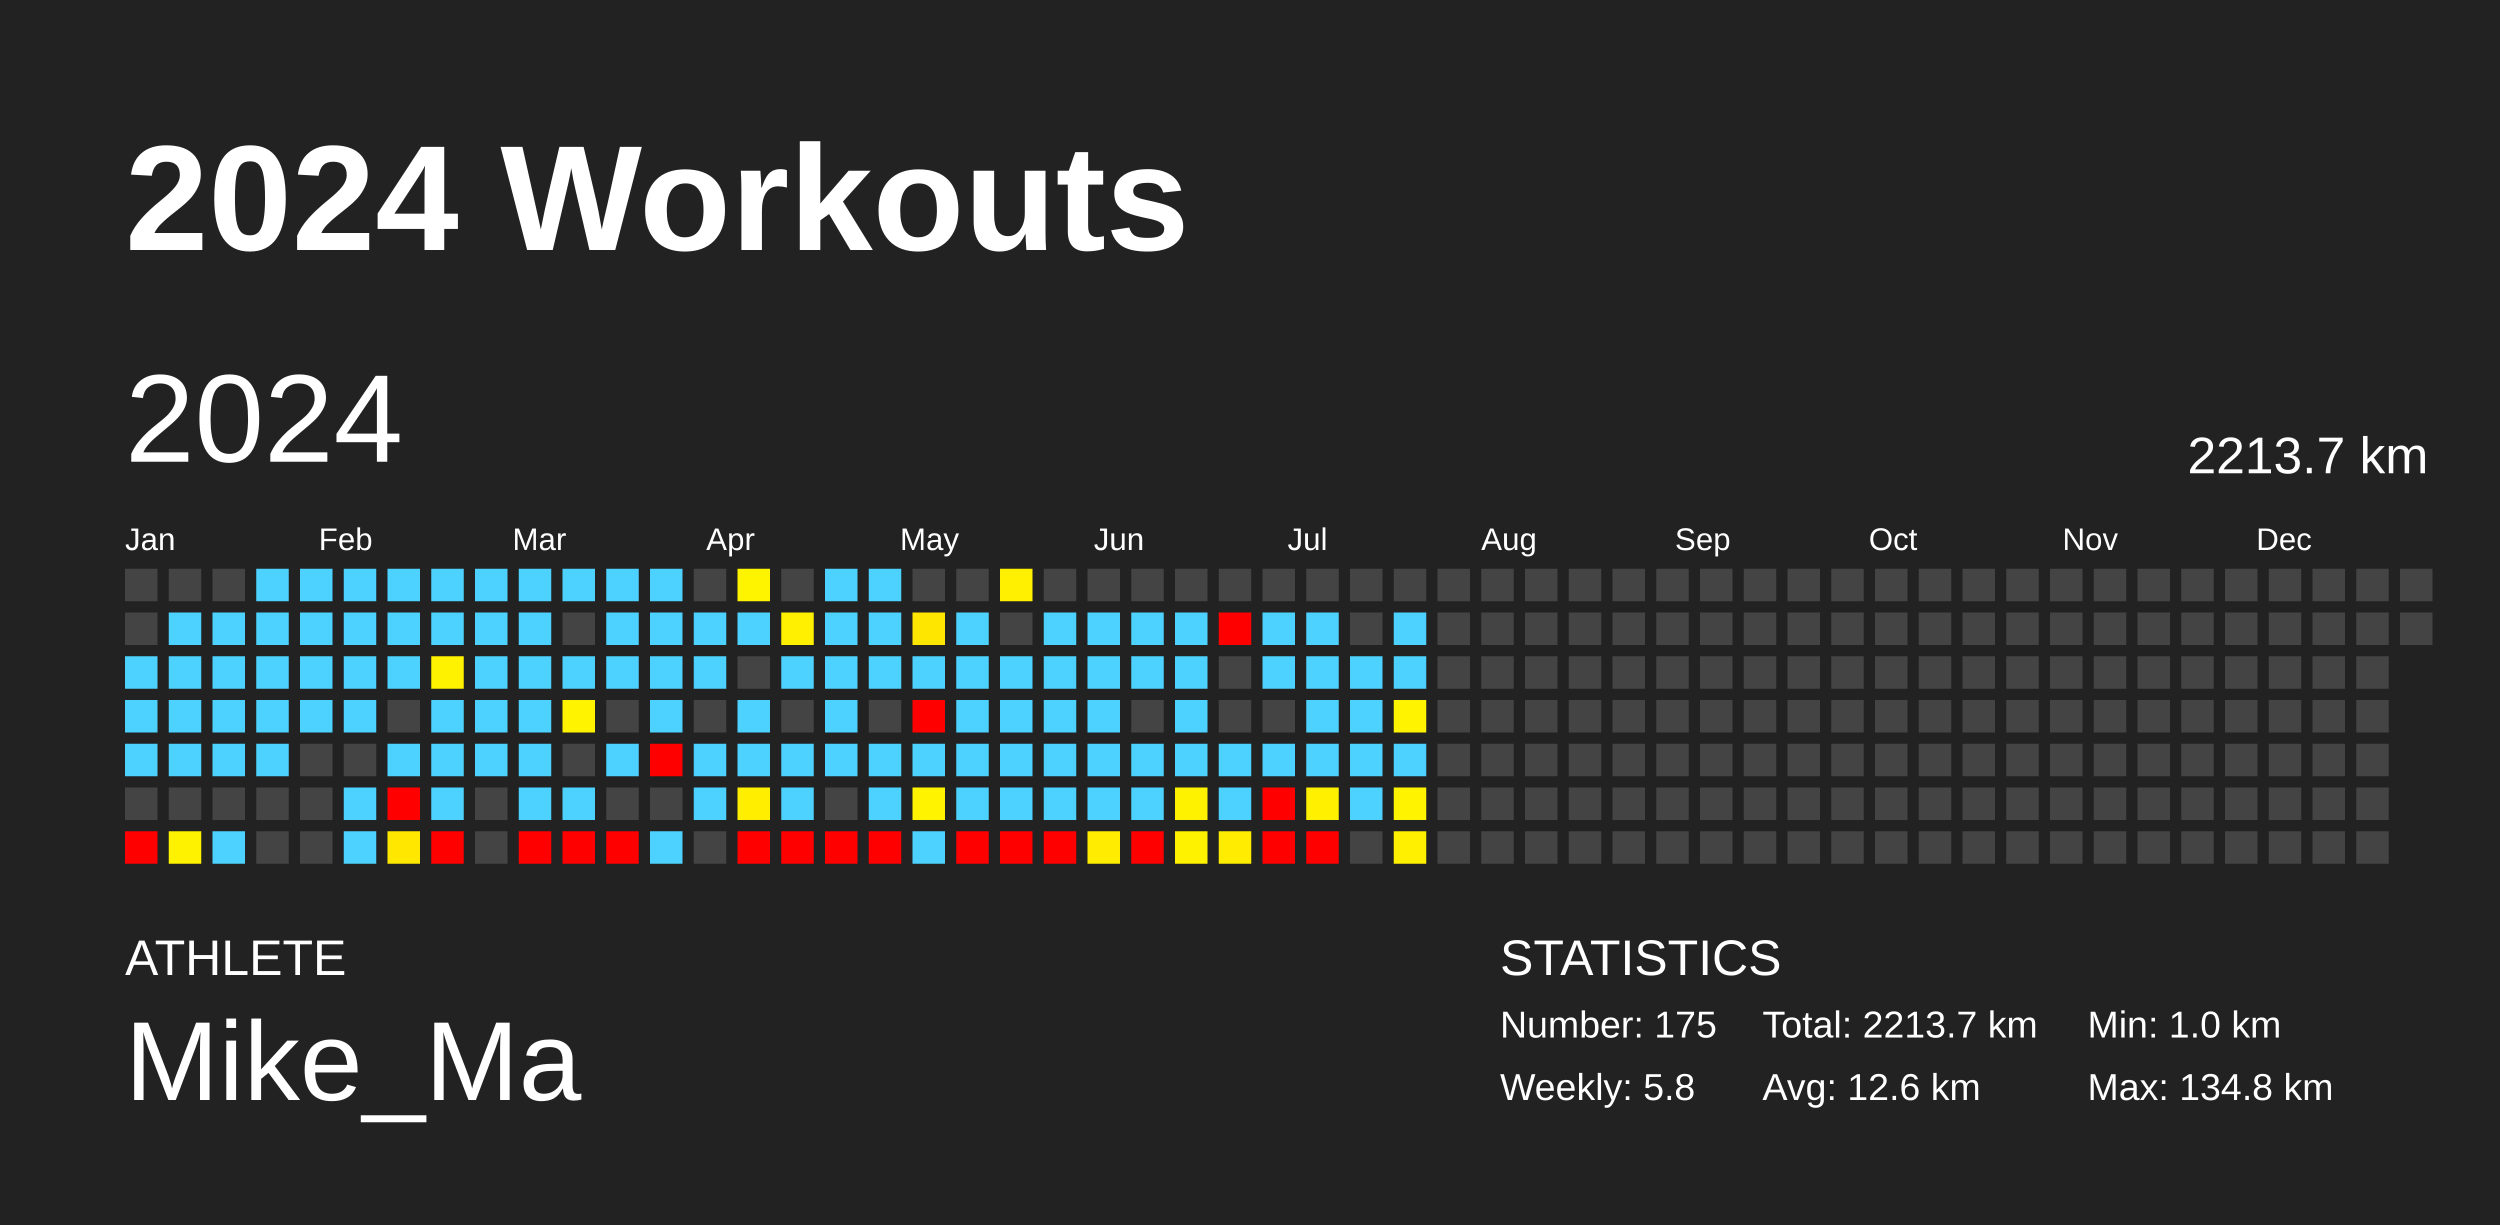
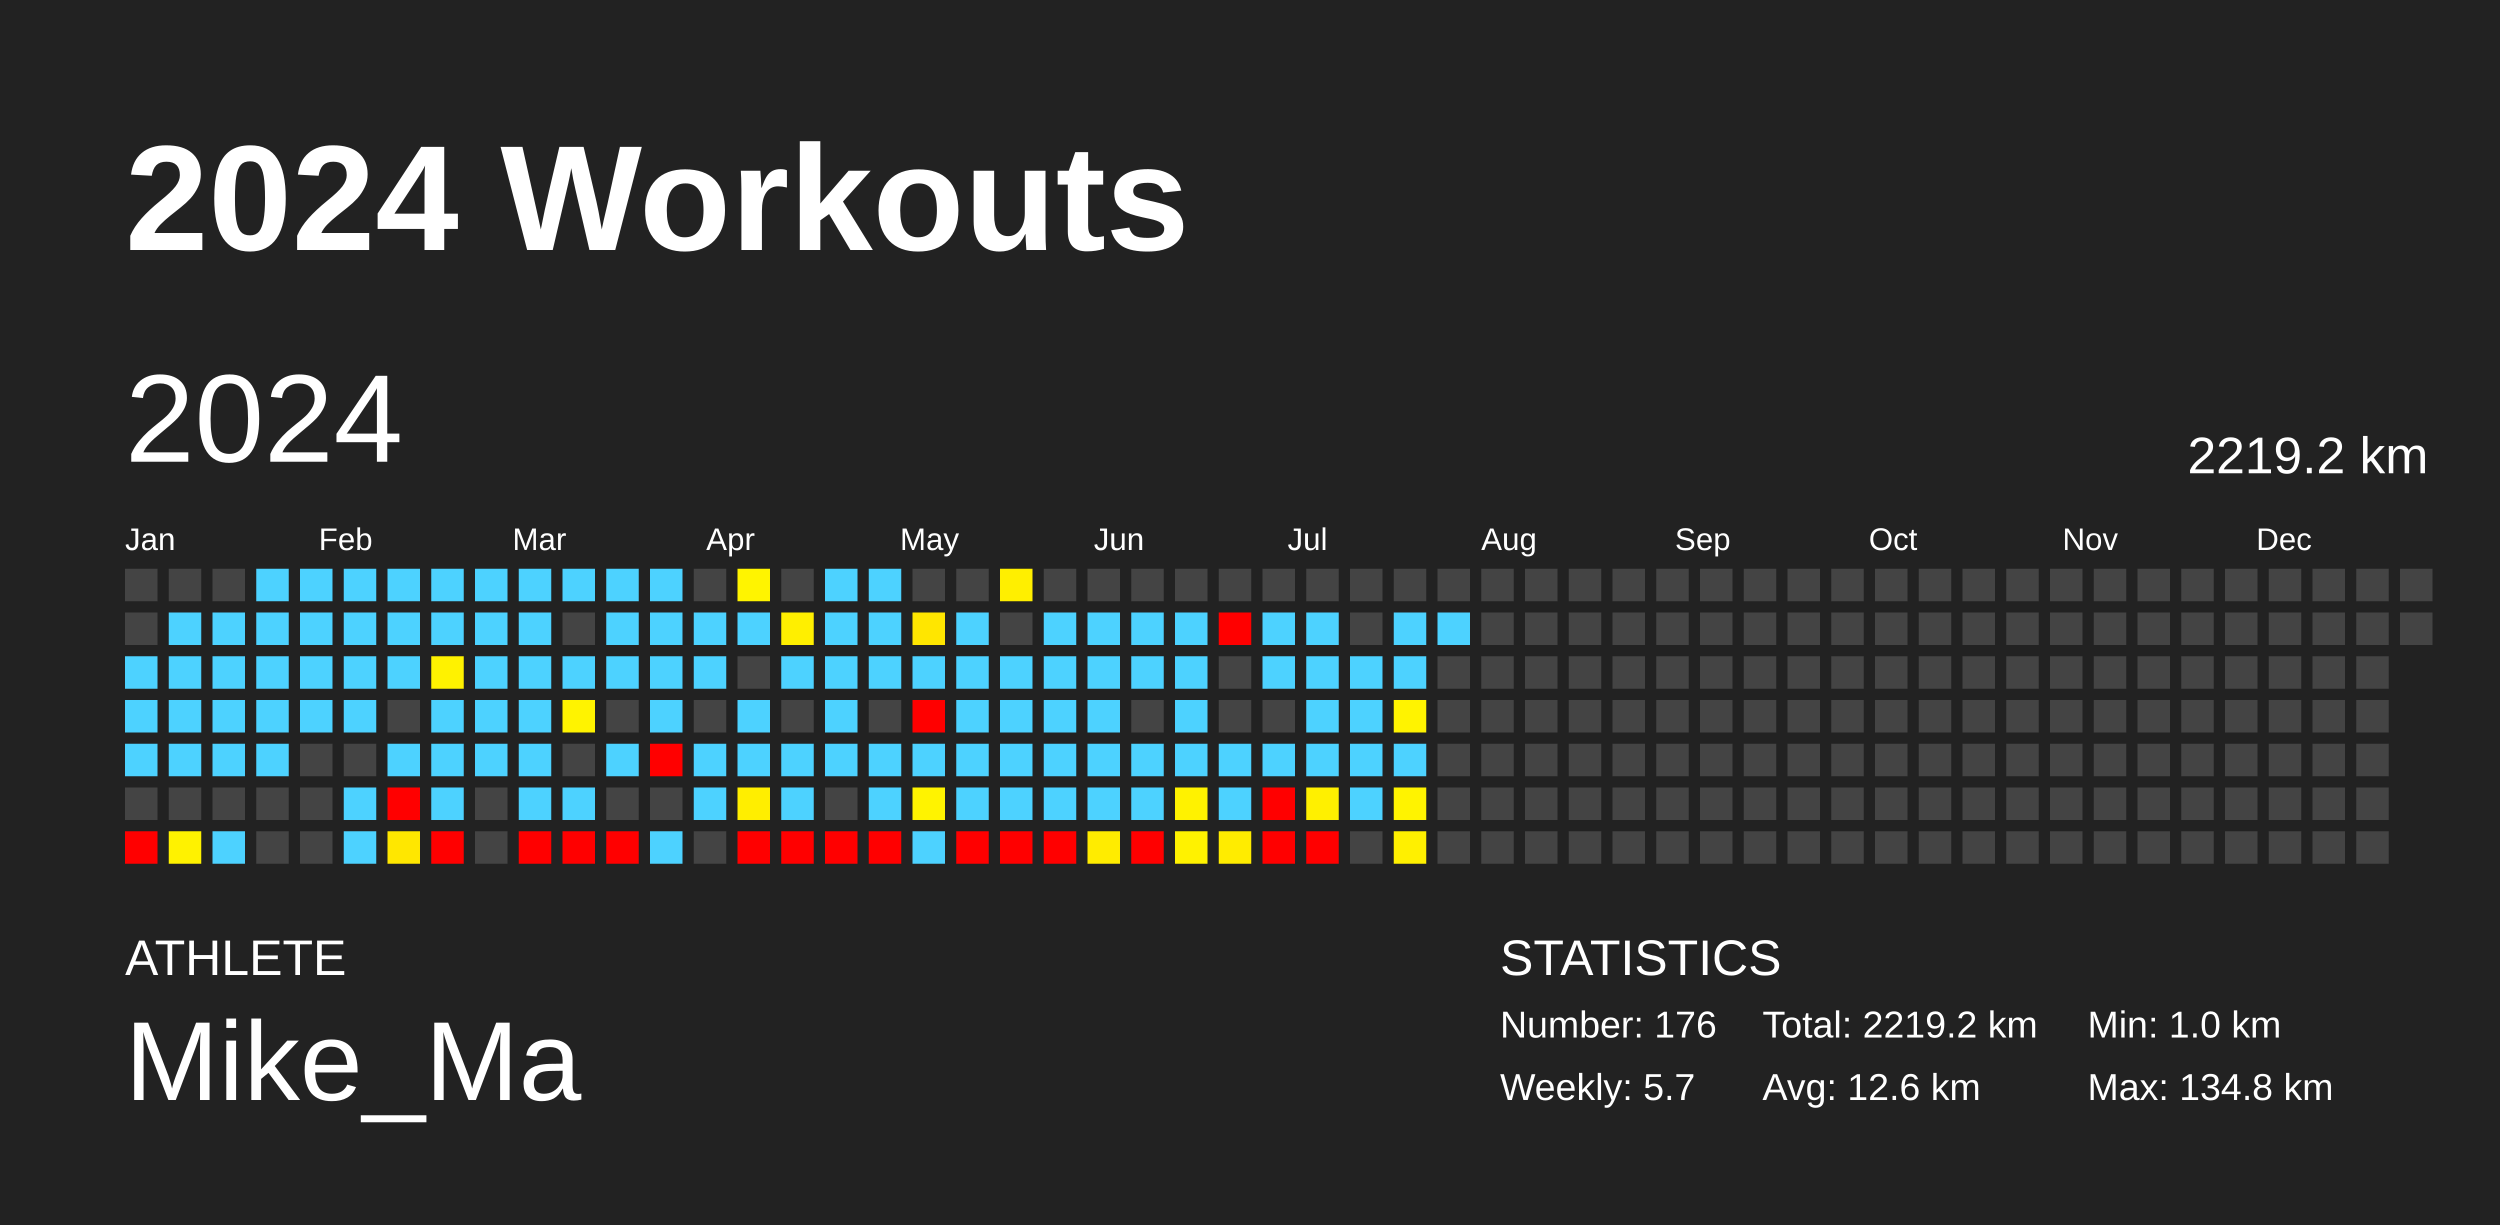
<svg xmlns="http://www.w3.org/2000/svg" baseProfile="full" height="98mm" version="1.1" viewBox="0,0,200,98" width="200mm">
  <defs />
  <rect fill="#222222" height="98" width="200" x="0" y="0" />
  <text fill="#FFFFFF" style="font-size:12px; font-family:Arial; font-weight:bold;" x="10" y="20">2024 Workouts</text>
  <text fill="#FFFFFF" style="font-size:4px; font-family:Arial" x="10" y="78">ATHLETE</text>
  <text fill="#FFFFFF" style="font-size:9px; font-family:Arial" x="10" y="88">Mike_Ma</text>
  <text fill="#FFFFFF" style="font-size:4px; font-family:Arial" x="120" y="78">STATISTICS</text>
-   <text fill="#FFFFFF" style="font-size:3px; font-family:Arial" x="120" y="83">Number: 175</text>
-   <text fill="#FFFFFF" style="font-size:3px; font-family:Arial" x="120" y="88">Weekly: 5.8</text>
-   <text fill="#FFFFFF" style="font-size:3px; font-family:Arial" x="141" y="83">Total: 2213.7 km</text>
+   <text fill="#FFFFFF" style="font-size:3px; font-family:Arial" x="120" y="83">Number: 176</text>
+   <text fill="#FFFFFF" style="font-size:3px; font-family:Arial" x="120" y="88">Weekly: 5.7</text>
+   <text fill="#FFFFFF" style="font-size:3px; font-family:Arial" x="141" y="83">Total: 2219.2 km</text>
  <text fill="#FFFFFF" style="font-size:3px; font-family:Arial" x="141" y="88">Avg: 12.6 km</text>
  <text fill="#FFFFFF" style="font-size:3px; font-family:Arial" x="167" y="83">Min: 1.0 km</text>
  <text fill="#FFFFFF" style="font-size:3px; font-family:Arial" x="167" y="88">Max: 134.8 km</text>
  <text dominant-baseline="hanging" fill="#FFFFFF" style="font-size:10.0px; font-family:Arial;" x="10" y="30">2024</text>
-   <text dominant-baseline="hanging" fill="#FFFFFF" style="font-size:4.125px; font-family:Arial;" x="175" y="35">2213.7 km</text>
+   <text dominant-baseline="hanging" fill="#FFFFFF" style="font-size:4.125px; font-family:Arial;" x="175" y="35">2219.2 km</text>
  <text fill="#FFFFFF" style="font-size:2.5px; font-family:Arial" x="10.0" y="44">Jan</text>
  <text fill="#FFFFFF" style="font-size:2.5px; font-family:Arial" x="25.5" y="44">Feb</text>
  <text fill="#FFFFFF" style="font-size:2.5px; font-family:Arial" x="41.0" y="44">Mar</text>
  <text fill="#FFFFFF" style="font-size:2.5px; font-family:Arial" x="56.5" y="44">Apr</text>
  <text fill="#FFFFFF" style="font-size:2.5px; font-family:Arial" x="72.0" y="44">May</text>
  <text fill="#FFFFFF" style="font-size:2.5px; font-family:Arial" x="87.5" y="44">Jun</text>
  <text fill="#FFFFFF" style="font-size:2.5px; font-family:Arial" x="103.0" y="44">Jul</text>
  <text fill="#FFFFFF" style="font-size:2.5px; font-family:Arial" x="118.5" y="44">Aug</text>
  <text fill="#FFFFFF" style="font-size:2.5px; font-family:Arial" x="134.0" y="44">Sep</text>
  <text fill="#FFFFFF" style="font-size:2.5px; font-family:Arial" x="149.5" y="44">Oct</text>
  <text fill="#FFFFFF" style="font-size:2.5px; font-family:Arial" x="165.0" y="44">Nov</text>
  <text fill="#FFFFFF" style="font-size:2.5px; font-family:Arial" x="180.5" y="44">Dec</text>
  <rect fill="#444444" height="2.6" width="2.6" x="10.0" y="45.5" />
  <rect fill="#444444" height="2.6" width="2.6" x="10.0" y="49.0" />
  <rect fill="#4dd2ff" height="2.6" width="2.6" x="10.0" y="52.5" />
  <rect fill="#4dd2ff" height="2.6" width="2.6" x="10.0" y="56.0" />
  <rect fill="#4dd2ff" height="2.6" width="2.6" x="10.0" y="59.5" />
  <rect fill="#444444" height="2.6" width="2.6" x="10.0" y="63.0" />
  <rect fill="red" height="2.6" width="2.6" x="10.0" y="66.5" />
  <rect fill="#444444" height="2.6" width="2.6" x="13.5" y="45.5" />
  <rect fill="#4dd2ff" height="2.6" width="2.6" x="13.5" y="49.0" />
  <rect fill="#4dd2ff" height="2.6" width="2.6" x="13.5" y="52.5" />
  <rect fill="#4dd2ff" height="2.6" width="2.6" x="13.5" y="56.0" />
  <rect fill="#4dd2ff" height="2.6" width="2.6" x="13.5" y="59.5" />
  <rect fill="#444444" height="2.6" width="2.6" x="13.5" y="63.0" />
  <rect fill="#fff200" height="2.6" width="2.6" x="13.5" y="66.5" />
  <rect fill="#444444" height="2.6" width="2.6" x="17.0" y="45.5" />
  <rect fill="#4dd2ff" height="2.6" width="2.6" x="17.0" y="49.0" />
  <rect fill="#4dd2ff" height="2.6" width="2.6" x="17.0" y="52.5" />
  <rect fill="#4dd2ff" height="2.6" width="2.6" x="17.0" y="56.0" />
  <rect fill="#4dd2ff" height="2.6" width="2.6" x="17.0" y="59.5" />
  <rect fill="#444444" height="2.6" width="2.6" x="17.0" y="63.0" />
  <rect fill="#4dd2ff" height="2.6" width="2.6" x="17.0" y="66.5" />
  <rect fill="#4dd2ff" height="2.6" width="2.6" x="20.5" y="45.5" />
  <rect fill="#4dd2ff" height="2.6" width="2.6" x="20.5" y="49.0" />
  <rect fill="#4dd2ff" height="2.6" width="2.6" x="20.5" y="52.5" />
  <rect fill="#4dd2ff" height="2.6" width="2.6" x="20.5" y="56.0" />
  <rect fill="#4dd2ff" height="2.6" width="2.6" x="20.5" y="59.5" />
  <rect fill="#444444" height="2.6" width="2.6" x="20.5" y="63.0" />
  <rect fill="#444444" height="2.6" width="2.6" x="20.5" y="66.5" />
  <rect fill="#4dd2ff" height="2.6" width="2.6" x="24.0" y="45.5" />
  <rect fill="#4dd2ff" height="2.6" width="2.6" x="24.0" y="49.0" />
  <rect fill="#4dd2ff" height="2.6" width="2.6" x="24.0" y="52.5" />
  <rect fill="#4dd2ff" height="2.6" width="2.6" x="24.0" y="56.0" />
  <rect fill="#444444" height="2.6" width="2.6" x="24.0" y="59.5" />
  <rect fill="#444444" height="2.6" width="2.6" x="24.0" y="63.0" />
  <rect fill="#444444" height="2.6" width="2.6" x="24.0" y="66.5" />
  <rect fill="#4dd2ff" height="2.6" width="2.6" x="27.5" y="45.5" />
  <rect fill="#4dd2ff" height="2.6" width="2.6" x="27.5" y="49.0" />
  <rect fill="#4dd2ff" height="2.6" width="2.6" x="27.5" y="52.5" />
  <rect fill="#4dd2ff" height="2.6" width="2.6" x="27.5" y="56.0" />
  <rect fill="#444444" height="2.6" width="2.6" x="27.5" y="59.5" />
  <rect fill="#4dd2ff" height="2.6" width="2.6" x="27.5" y="63.0" />
  <rect fill="#4dd2ff" height="2.6" width="2.6" x="27.5" y="66.5" />
  <rect fill="#4dd2ff" height="2.6" width="2.6" x="31.0" y="45.5" />
  <rect fill="#4dd2ff" height="2.6" width="2.6" x="31.0" y="49.0" />
  <rect fill="#4dd2ff" height="2.6" width="2.6" x="31.0" y="52.5" />
  <rect fill="#444444" height="2.6" width="2.6" x="31.0" y="56.0" />
  <rect fill="#4dd2ff" height="2.6" width="2.6" x="31.0" y="59.5" />
  <rect fill="red" height="2.6" width="2.6" x="31.0" y="63.0" />
  <rect fill="#ffe700" height="2.6" width="2.6" x="31.0" y="66.5" />
  <rect fill="#4dd2ff" height="2.6" width="2.6" x="34.5" y="45.5" />
  <rect fill="#4dd2ff" height="2.6" width="2.6" x="34.5" y="49.0" />
  <rect fill="#fff200" height="2.6" width="2.6" x="34.5" y="52.5" />
  <rect fill="#4dd2ff" height="2.6" width="2.6" x="34.5" y="56.0" />
  <rect fill="#4dd2ff" height="2.6" width="2.6" x="34.5" y="59.5" />
  <rect fill="#4dd2ff" height="2.6" width="2.6" x="34.5" y="63.0" />
  <rect fill="red" height="2.6" width="2.6" x="34.5" y="66.5" />
  <rect fill="#4dd2ff" height="2.6" width="2.6" x="38.0" y="45.5" />
  <rect fill="#4dd2ff" height="2.6" width="2.6" x="38.0" y="49.0" />
  <rect fill="#4dd2ff" height="2.6" width="2.6" x="38.0" y="52.5" />
  <rect fill="#4dd2ff" height="2.6" width="2.6" x="38.0" y="56.0" />
  <rect fill="#4dd2ff" height="2.6" width="2.6" x="38.0" y="59.5" />
  <rect fill="#444444" height="2.6" width="2.6" x="38.0" y="63.0" />
  <rect fill="#444444" height="2.6" width="2.6" x="38.0" y="66.5" />
  <rect fill="#4dd2ff" height="2.6" width="2.6" x="41.5" y="45.5" />
  <rect fill="#4dd2ff" height="2.6" width="2.6" x="41.5" y="49.0" />
  <rect fill="#4dd2ff" height="2.6" width="2.6" x="41.5" y="52.5" />
  <rect fill="#4dd2ff" height="2.6" width="2.6" x="41.5" y="56.0" />
  <rect fill="#4dd2ff" height="2.6" width="2.6" x="41.5" y="59.5" />
  <rect fill="#4dd2ff" height="2.6" width="2.6" x="41.5" y="63.0" />
  <rect fill="red" height="2.6" width="2.6" x="41.5" y="66.5" />
  <rect fill="#4dd2ff" height="2.6" width="2.6" x="45.0" y="45.5" />
  <rect fill="#444444" height="2.6" width="2.6" x="45.0" y="49.0" />
  <rect fill="#4dd2ff" height="2.6" width="2.6" x="45.0" y="52.5" />
  <rect fill="#fff300" height="2.6" width="2.6" x="45.0" y="56.0" />
  <rect fill="#444444" height="2.6" width="2.6" x="45.0" y="59.5" />
  <rect fill="#4dd2ff" height="2.6" width="2.6" x="45.0" y="63.0" />
  <rect fill="red" height="2.6" width="2.6" x="45.0" y="66.5" />
  <rect fill="#4dd2ff" height="2.6" width="2.6" x="48.5" y="45.5" />
  <rect fill="#4dd2ff" height="2.6" width="2.6" x="48.5" y="49.0" />
  <rect fill="#4dd2ff" height="2.6" width="2.6" x="48.5" y="52.5" />
  <rect fill="#444444" height="2.6" width="2.6" x="48.5" y="56.0" />
  <rect fill="#4dd2ff" height="2.6" width="2.6" x="48.5" y="59.5" />
  <rect fill="#444444" height="2.6" width="2.6" x="48.5" y="63.0" />
  <rect fill="red" height="2.6" width="2.6" x="48.5" y="66.5" />
  <rect fill="#4dd2ff" height="2.6" width="2.6" x="52.0" y="45.5" />
  <rect fill="#4dd2ff" height="2.6" width="2.6" x="52.0" y="49.0" />
  <rect fill="#4dd2ff" height="2.6" width="2.6" x="52.0" y="52.5" />
  <rect fill="#4dd2ff" height="2.6" width="2.6" x="52.0" y="56.0" />
  <rect fill="red" height="2.6" width="2.6" x="52.0" y="59.5" />
  <rect fill="#444444" height="2.6" width="2.6" x="52.0" y="63.0" />
  <rect fill="#4dd2ff" height="2.6" width="2.6" x="52.0" y="66.5" />
  <rect fill="#444444" height="2.6" width="2.6" x="55.5" y="45.5" />
  <rect fill="#4dd2ff" height="2.6" width="2.6" x="55.5" y="49.0" />
  <rect fill="#4dd2ff" height="2.6" width="2.6" x="55.5" y="52.5" />
  <rect fill="#444444" height="2.6" width="2.6" x="55.5" y="56.0" />
  <rect fill="#4dd2ff" height="2.6" width="2.6" x="55.5" y="59.5" />
  <rect fill="#4dd2ff" height="2.6" width="2.6" x="55.5" y="63.0" />
  <rect fill="#444444" height="2.6" width="2.6" x="55.5" y="66.5" />
  <rect fill="#fff400" height="2.6" width="2.6" x="59.0" y="45.5" />
  <rect fill="#4dd2ff" height="2.6" width="2.6" x="59.0" y="49.0" />
  <rect fill="#444444" height="2.6" width="2.6" x="59.0" y="52.5" />
  <rect fill="#4dd2ff" height="2.6" width="2.6" x="59.0" y="56.0" />
  <rect fill="#4dd2ff" height="2.6" width="2.6" x="59.0" y="59.5" />
  <rect fill="#ffee00" height="2.6" width="2.6" x="59.0" y="63.0" />
  <rect fill="red" height="2.6" width="2.6" x="59.0" y="66.5" />
  <rect fill="#444444" height="2.6" width="2.6" x="62.5" y="45.5" />
  <rect fill="#ffef00" height="2.6" width="2.6" x="62.5" y="49.0" />
  <rect fill="#4dd2ff" height="2.6" width="2.6" x="62.5" y="52.5" />
  <rect fill="#444444" height="2.6" width="2.6" x="62.5" y="56.0" />
  <rect fill="#4dd2ff" height="2.6" width="2.6" x="62.5" y="59.5" />
  <rect fill="#4dd2ff" height="2.6" width="2.6" x="62.5" y="63.0" />
  <rect fill="red" height="2.6" width="2.6" x="62.5" y="66.5" />
  <rect fill="#4dd2ff" height="2.6" width="2.6" x="66.0" y="45.5" />
  <rect fill="#4dd2ff" height="2.6" width="2.6" x="66.0" y="49.0" />
  <rect fill="#4dd2ff" height="2.6" width="2.6" x="66.0" y="52.5" />
  <rect fill="#4dd2ff" height="2.6" width="2.6" x="66.0" y="56.0" />
  <rect fill="#4dd2ff" height="2.6" width="2.6" x="66.0" y="59.5" />
  <rect fill="#444444" height="2.6" width="2.6" x="66.0" y="63.0" />
  <rect fill="red" height="2.6" width="2.6" x="66.0" y="66.5" />
  <rect fill="#4dd2ff" height="2.6" width="2.6" x="69.5" y="45.5" />
  <rect fill="#4dd2ff" height="2.6" width="2.6" x="69.5" y="49.0" />
  <rect fill="#4dd2ff" height="2.6" width="2.6" x="69.5" y="52.5" />
  <rect fill="#444444" height="2.6" width="2.6" x="69.5" y="56.0" />
  <rect fill="#4dd2ff" height="2.6" width="2.6" x="69.5" y="59.5" />
  <rect fill="#4dd2ff" height="2.6" width="2.6" x="69.5" y="63.0" />
  <rect fill="red" height="2.6" width="2.6" x="69.5" y="66.5" />
  <rect fill="#444444" height="2.6" width="2.6" x="73.0" y="45.5" />
  <rect fill="#ffe600" height="2.6" width="2.6" x="73.0" y="49.0" />
  <rect fill="#4dd2ff" height="2.6" width="2.6" x="73.0" y="52.5" />
  <rect fill="red" height="2.6" width="2.6" x="73.0" y="56.0" />
  <rect fill="#4dd2ff" height="2.6" width="2.6" x="73.0" y="59.5" />
  <rect fill="#fff300" height="2.6" width="2.6" x="73.0" y="63.0" />
  <rect fill="#4dd2ff" height="2.6" width="2.6" x="73.0" y="66.5" />
  <rect fill="#444444" height="2.6" width="2.6" x="76.5" y="45.5" />
  <rect fill="#4dd2ff" height="2.6" width="2.6" x="76.5" y="49.0" />
  <rect fill="#4dd2ff" height="2.6" width="2.6" x="76.5" y="52.5" />
  <rect fill="#4dd2ff" height="2.6" width="2.6" x="76.5" y="56.0" />
  <rect fill="#4dd2ff" height="2.6" width="2.6" x="76.5" y="59.5" />
  <rect fill="#4dd2ff" height="2.6" width="2.6" x="76.5" y="63.0" />
  <rect fill="red" height="2.6" width="2.6" x="76.5" y="66.5" />
  <rect fill="#ffef00" height="2.6" width="2.6" x="80.0" y="45.5" />
  <rect fill="#444444" height="2.6" width="2.6" x="80.0" y="49.0" />
  <rect fill="#4dd2ff" height="2.6" width="2.6" x="80.0" y="52.5" />
  <rect fill="#4dd2ff" height="2.6" width="2.6" x="80.0" y="56.0" />
  <rect fill="#4dd2ff" height="2.6" width="2.6" x="80.0" y="59.5" />
  <rect fill="#4dd2ff" height="2.6" width="2.6" x="80.0" y="63.0" />
  <rect fill="red" height="2.6" width="2.6" x="80.0" y="66.5" />
  <rect fill="#444444" height="2.6" width="2.6" x="83.5" y="45.5" />
  <rect fill="#4dd2ff" height="2.6" width="2.6" x="83.5" y="49.0" />
  <rect fill="#4dd2ff" height="2.6" width="2.6" x="83.5" y="52.5" />
  <rect fill="#4dd2ff" height="2.6" width="2.6" x="83.5" y="56.0" />
  <rect fill="#4dd2ff" height="2.6" width="2.6" x="83.5" y="59.5" />
  <rect fill="#4dd2ff" height="2.6" width="2.6" x="83.5" y="63.0" />
  <rect fill="red" height="2.6" width="2.6" x="83.5" y="66.5" />
  <rect fill="#444444" height="2.6" width="2.6" x="87.0" y="45.5" />
  <rect fill="#4dd2ff" height="2.6" width="2.6" x="87.0" y="49.0" />
  <rect fill="#4dd2ff" height="2.6" width="2.6" x="87.0" y="52.5" />
  <rect fill="#4dd2ff" height="2.6" width="2.6" x="87.0" y="56.0" />
  <rect fill="#4dd2ff" height="2.6" width="2.6" x="87.0" y="59.5" />
  <rect fill="#4dd2ff" height="2.6" width="2.6" x="87.0" y="63.0" />
  <rect fill="#ffec00" height="2.6" width="2.6" x="87.0" y="66.5" />
  <rect fill="#444444" height="2.6" width="2.6" x="90.5" y="45.5" />
  <rect fill="#4dd2ff" height="2.6" width="2.6" x="90.5" y="49.0" />
  <rect fill="#4dd2ff" height="2.6" width="2.6" x="90.5" y="52.5" />
  <rect fill="#444444" height="2.6" width="2.6" x="90.5" y="56.0" />
  <rect fill="#4dd2ff" height="2.6" width="2.6" x="90.5" y="59.5" />
  <rect fill="#4dd2ff" height="2.6" width="2.6" x="90.5" y="63.0" />
  <rect fill="red" height="2.6" width="2.6" x="90.5" y="66.5" />
  <rect fill="#444444" height="2.6" width="2.6" x="94.0" y="45.5" />
  <rect fill="#4dd2ff" height="2.6" width="2.6" x="94.0" y="49.0" />
  <rect fill="#4dd2ff" height="2.6" width="2.6" x="94.0" y="52.5" />
  <rect fill="#4dd2ff" height="2.6" width="2.6" x="94.0" y="56.0" />
  <rect fill="#4dd2ff" height="2.6" width="2.6" x="94.0" y="59.5" />
  <rect fill="#fff200" height="2.6" width="2.6" x="94.0" y="63.0" />
  <rect fill="#fff200" height="2.6" width="2.6" x="94.0" y="66.5" />
  <rect fill="#444444" height="2.6" width="2.6" x="97.5" y="45.5" />
  <rect fill="red" height="2.6" width="2.6" x="97.5" y="49.0" />
  <rect fill="#444444" height="2.6" width="2.6" x="97.5" y="52.5" />
  <rect fill="#444444" height="2.6" width="2.6" x="97.5" y="56.0" />
  <rect fill="#4dd2ff" height="2.6" width="2.6" x="97.5" y="59.5" />
  <rect fill="#4dd2ff" height="2.6" width="2.6" x="97.5" y="63.0" />
  <rect fill="#ffec00" height="2.6" width="2.6" x="97.5" y="66.5" />
  <rect fill="#444444" height="2.6" width="2.6" x="101.0" y="45.5" />
  <rect fill="#4dd2ff" height="2.6" width="2.6" x="101.0" y="49.0" />
  <rect fill="#4dd2ff" height="2.6" width="2.6" x="101.0" y="52.5" />
  <rect fill="#444444" height="2.6" width="2.6" x="101.0" y="56.0" />
  <rect fill="#4dd2ff" height="2.6" width="2.6" x="101.0" y="59.5" />
  <rect fill="red" height="2.6" width="2.6" x="101.0" y="63.0" />
  <rect fill="red" height="2.6" width="2.6" x="101.0" y="66.5" />
  <rect fill="#444444" height="2.6" width="2.6" x="104.5" y="45.5" />
  <rect fill="#4dd2ff" height="2.6" width="2.6" x="104.5" y="49.0" />
  <rect fill="#4dd2ff" height="2.6" width="2.6" x="104.5" y="52.5" />
  <rect fill="#4dd2ff" height="2.6" width="2.6" x="104.5" y="56.0" />
  <rect fill="#4dd2ff" height="2.6" width="2.6" x="104.5" y="59.5" />
  <rect fill="#fff000" height="2.6" width="2.6" x="104.5" y="63.0" />
  <rect fill="red" height="2.6" width="2.6" x="104.5" y="66.5" />
  <rect fill="#444444" height="2.6" width="2.6" x="108.0" y="45.5" />
  <rect fill="#444444" height="2.6" width="2.6" x="108.0" y="49.0" />
  <rect fill="#4dd2ff" height="2.6" width="2.6" x="108.0" y="52.5" />
  <rect fill="#4dd2ff" height="2.6" width="2.6" x="108.0" y="56.0" />
  <rect fill="#4dd2ff" height="2.6" width="2.6" x="108.0" y="59.5" />
  <rect fill="#4dd2ff" height="2.6" width="2.6" x="108.0" y="63.0" />
  <rect fill="#444444" height="2.6" width="2.6" x="108.0" y="66.5" />
  <rect fill="#444444" height="2.6" width="2.6" x="111.5" y="45.5" />
  <rect fill="#4dd2ff" height="2.6" width="2.6" x="111.5" y="49.0" />
  <rect fill="#4dd2ff" height="2.6" width="2.6" x="111.5" y="52.5" />
  <rect fill="#fff300" height="2.6" width="2.6" x="111.5" y="56.0" />
  <rect fill="#4dd2ff" height="2.6" width="2.6" x="111.5" y="59.5" />
  <rect fill="#fff300" height="2.6" width="2.6" x="111.5" y="63.0" />
  <rect fill="#fff000" height="2.6" width="2.6" x="111.5" y="66.5" />
  <rect fill="#444444" height="2.6" width="2.6" x="115.0" y="45.5" />
-   <rect fill="#444444" height="2.6" width="2.6" x="115.0" y="49.0" />
+   <rect fill="#4dd2ff" height="2.6" width="2.6" x="115.0" y="49.0" />
  <rect fill="#444444" height="2.6" width="2.6" x="115.0" y="52.5" />
  <rect fill="#444444" height="2.6" width="2.6" x="115.0" y="56.0" />
  <rect fill="#444444" height="2.6" width="2.6" x="115.0" y="59.5" />
  <rect fill="#444444" height="2.6" width="2.6" x="115.0" y="63.0" />
  <rect fill="#444444" height="2.6" width="2.6" x="115.0" y="66.5" />
  <rect fill="#444444" height="2.6" width="2.6" x="118.5" y="45.5" />
  <rect fill="#444444" height="2.6" width="2.6" x="118.5" y="49.0" />
  <rect fill="#444444" height="2.6" width="2.6" x="118.5" y="52.5" />
  <rect fill="#444444" height="2.6" width="2.6" x="118.5" y="56.0" />
  <rect fill="#444444" height="2.6" width="2.6" x="118.5" y="59.5" />
  <rect fill="#444444" height="2.6" width="2.6" x="118.5" y="63.0" />
  <rect fill="#444444" height="2.6" width="2.6" x="118.5" y="66.5" />
  <rect fill="#444444" height="2.6" width="2.6" x="122.0" y="45.5" />
  <rect fill="#444444" height="2.6" width="2.6" x="122.0" y="49.0" />
  <rect fill="#444444" height="2.6" width="2.6" x="122.0" y="52.5" />
  <rect fill="#444444" height="2.6" width="2.6" x="122.0" y="56.0" />
  <rect fill="#444444" height="2.6" width="2.6" x="122.0" y="59.5" />
  <rect fill="#444444" height="2.6" width="2.6" x="122.0" y="63.0" />
  <rect fill="#444444" height="2.6" width="2.6" x="122.0" y="66.5" />
  <rect fill="#444444" height="2.6" width="2.6" x="125.5" y="45.5" />
  <rect fill="#444444" height="2.6" width="2.6" x="125.5" y="49.0" />
  <rect fill="#444444" height="2.6" width="2.6" x="125.5" y="52.5" />
  <rect fill="#444444" height="2.6" width="2.6" x="125.5" y="56.0" />
  <rect fill="#444444" height="2.6" width="2.6" x="125.5" y="59.5" />
  <rect fill="#444444" height="2.6" width="2.6" x="125.5" y="63.0" />
  <rect fill="#444444" height="2.6" width="2.6" x="125.5" y="66.5" />
  <rect fill="#444444" height="2.6" width="2.6" x="129.0" y="45.5" />
  <rect fill="#444444" height="2.6" width="2.6" x="129.0" y="49.0" />
  <rect fill="#444444" height="2.6" width="2.6" x="129.0" y="52.5" />
  <rect fill="#444444" height="2.6" width="2.6" x="129.0" y="56.0" />
  <rect fill="#444444" height="2.6" width="2.6" x="129.0" y="59.5" />
  <rect fill="#444444" height="2.6" width="2.6" x="129.0" y="63.0" />
  <rect fill="#444444" height="2.6" width="2.6" x="129.0" y="66.5" />
  <rect fill="#444444" height="2.6" width="2.6" x="132.5" y="45.5" />
  <rect fill="#444444" height="2.6" width="2.6" x="132.5" y="49.0" />
  <rect fill="#444444" height="2.6" width="2.6" x="132.5" y="52.5" />
  <rect fill="#444444" height="2.6" width="2.6" x="132.5" y="56.0" />
  <rect fill="#444444" height="2.6" width="2.6" x="132.5" y="59.5" />
  <rect fill="#444444" height="2.6" width="2.6" x="132.5" y="63.0" />
  <rect fill="#444444" height="2.6" width="2.6" x="132.5" y="66.5" />
  <rect fill="#444444" height="2.6" width="2.6" x="136.0" y="45.5" />
  <rect fill="#444444" height="2.6" width="2.6" x="136.0" y="49.0" />
  <rect fill="#444444" height="2.6" width="2.6" x="136.0" y="52.5" />
  <rect fill="#444444" height="2.6" width="2.6" x="136.0" y="56.0" />
  <rect fill="#444444" height="2.6" width="2.6" x="136.0" y="59.5" />
  <rect fill="#444444" height="2.6" width="2.6" x="136.0" y="63.0" />
  <rect fill="#444444" height="2.6" width="2.6" x="136.0" y="66.5" />
  <rect fill="#444444" height="2.6" width="2.6" x="139.5" y="45.5" />
  <rect fill="#444444" height="2.6" width="2.6" x="139.5" y="49.0" />
  <rect fill="#444444" height="2.6" width="2.6" x="139.5" y="52.5" />
  <rect fill="#444444" height="2.6" width="2.6" x="139.5" y="56.0" />
  <rect fill="#444444" height="2.6" width="2.6" x="139.5" y="59.5" />
  <rect fill="#444444" height="2.6" width="2.6" x="139.5" y="63.0" />
  <rect fill="#444444" height="2.6" width="2.6" x="139.5" y="66.5" />
  <rect fill="#444444" height="2.6" width="2.6" x="143.0" y="45.5" />
  <rect fill="#444444" height="2.6" width="2.6" x="143.0" y="49.0" />
  <rect fill="#444444" height="2.6" width="2.6" x="143.0" y="52.5" />
  <rect fill="#444444" height="2.6" width="2.6" x="143.0" y="56.0" />
  <rect fill="#444444" height="2.6" width="2.6" x="143.0" y="59.5" />
  <rect fill="#444444" height="2.6" width="2.6" x="143.0" y="63.0" />
  <rect fill="#444444" height="2.6" width="2.6" x="143.0" y="66.5" />
  <rect fill="#444444" height="2.6" width="2.6" x="146.5" y="45.5" />
  <rect fill="#444444" height="2.6" width="2.6" x="146.5" y="49.0" />
  <rect fill="#444444" height="2.6" width="2.6" x="146.5" y="52.5" />
  <rect fill="#444444" height="2.6" width="2.6" x="146.5" y="56.0" />
  <rect fill="#444444" height="2.6" width="2.6" x="146.5" y="59.5" />
  <rect fill="#444444" height="2.6" width="2.6" x="146.5" y="63.0" />
  <rect fill="#444444" height="2.6" width="2.6" x="146.5" y="66.5" />
  <rect fill="#444444" height="2.6" width="2.6" x="150.0" y="45.5" />
  <rect fill="#444444" height="2.6" width="2.6" x="150.0" y="49.0" />
  <rect fill="#444444" height="2.6" width="2.6" x="150.0" y="52.5" />
  <rect fill="#444444" height="2.6" width="2.6" x="150.0" y="56.0" />
  <rect fill="#444444" height="2.6" width="2.6" x="150.0" y="59.5" />
  <rect fill="#444444" height="2.6" width="2.6" x="150.0" y="63.0" />
  <rect fill="#444444" height="2.6" width="2.6" x="150.0" y="66.5" />
  <rect fill="#444444" height="2.6" width="2.6" x="153.5" y="45.5" />
  <rect fill="#444444" height="2.6" width="2.6" x="153.5" y="49.0" />
  <rect fill="#444444" height="2.6" width="2.6" x="153.5" y="52.5" />
  <rect fill="#444444" height="2.6" width="2.6" x="153.5" y="56.0" />
  <rect fill="#444444" height="2.6" width="2.6" x="153.5" y="59.5" />
  <rect fill="#444444" height="2.6" width="2.6" x="153.5" y="63.0" />
  <rect fill="#444444" height="2.6" width="2.6" x="153.5" y="66.5" />
  <rect fill="#444444" height="2.6" width="2.6" x="157.0" y="45.5" />
  <rect fill="#444444" height="2.6" width="2.6" x="157.0" y="49.0" />
  <rect fill="#444444" height="2.6" width="2.6" x="157.0" y="52.5" />
  <rect fill="#444444" height="2.6" width="2.6" x="157.0" y="56.0" />
  <rect fill="#444444" height="2.6" width="2.6" x="157.0" y="59.5" />
  <rect fill="#444444" height="2.6" width="2.6" x="157.0" y="63.0" />
  <rect fill="#444444" height="2.6" width="2.6" x="157.0" y="66.5" />
  <rect fill="#444444" height="2.6" width="2.6" x="160.5" y="45.5" />
  <rect fill="#444444" height="2.6" width="2.6" x="160.5" y="49.0" />
  <rect fill="#444444" height="2.6" width="2.6" x="160.5" y="52.5" />
  <rect fill="#444444" height="2.6" width="2.6" x="160.5" y="56.0" />
  <rect fill="#444444" height="2.6" width="2.6" x="160.5" y="59.5" />
  <rect fill="#444444" height="2.6" width="2.6" x="160.5" y="63.0" />
  <rect fill="#444444" height="2.6" width="2.6" x="160.5" y="66.5" />
  <rect fill="#444444" height="2.6" width="2.6" x="164.0" y="45.5" />
  <rect fill="#444444" height="2.6" width="2.6" x="164.0" y="49.0" />
  <rect fill="#444444" height="2.6" width="2.6" x="164.0" y="52.5" />
  <rect fill="#444444" height="2.6" width="2.6" x="164.0" y="56.0" />
  <rect fill="#444444" height="2.6" width="2.6" x="164.0" y="59.5" />
  <rect fill="#444444" height="2.6" width="2.6" x="164.0" y="63.0" />
  <rect fill="#444444" height="2.6" width="2.6" x="164.0" y="66.5" />
  <rect fill="#444444" height="2.6" width="2.6" x="167.5" y="45.5" />
  <rect fill="#444444" height="2.6" width="2.6" x="167.5" y="49.0" />
  <rect fill="#444444" height="2.6" width="2.6" x="167.5" y="52.5" />
  <rect fill="#444444" height="2.6" width="2.6" x="167.5" y="56.0" />
  <rect fill="#444444" height="2.6" width="2.6" x="167.5" y="59.5" />
  <rect fill="#444444" height="2.6" width="2.6" x="167.5" y="63.0" />
  <rect fill="#444444" height="2.6" width="2.6" x="167.5" y="66.5" />
  <rect fill="#444444" height="2.6" width="2.6" x="171.0" y="45.5" />
  <rect fill="#444444" height="2.6" width="2.6" x="171.0" y="49.0" />
  <rect fill="#444444" height="2.6" width="2.6" x="171.0" y="52.5" />
  <rect fill="#444444" height="2.6" width="2.6" x="171.0" y="56.0" />
  <rect fill="#444444" height="2.6" width="2.6" x="171.0" y="59.5" />
  <rect fill="#444444" height="2.6" width="2.6" x="171.0" y="63.0" />
  <rect fill="#444444" height="2.6" width="2.6" x="171.0" y="66.5" />
  <rect fill="#444444" height="2.6" width="2.6" x="174.5" y="45.5" />
  <rect fill="#444444" height="2.6" width="2.6" x="174.5" y="49.0" />
  <rect fill="#444444" height="2.6" width="2.6" x="174.5" y="52.5" />
  <rect fill="#444444" height="2.6" width="2.6" x="174.5" y="56.0" />
  <rect fill="#444444" height="2.6" width="2.6" x="174.5" y="59.5" />
  <rect fill="#444444" height="2.6" width="2.6" x="174.5" y="63.0" />
  <rect fill="#444444" height="2.6" width="2.6" x="174.5" y="66.5" />
  <rect fill="#444444" height="2.6" width="2.6" x="178.0" y="45.5" />
  <rect fill="#444444" height="2.6" width="2.6" x="178.0" y="49.0" />
  <rect fill="#444444" height="2.6" width="2.6" x="178.0" y="52.5" />
  <rect fill="#444444" height="2.6" width="2.6" x="178.0" y="56.0" />
  <rect fill="#444444" height="2.6" width="2.6" x="178.0" y="59.5" />
  <rect fill="#444444" height="2.6" width="2.6" x="178.0" y="63.0" />
  <rect fill="#444444" height="2.6" width="2.6" x="178.0" y="66.5" />
  <rect fill="#444444" height="2.6" width="2.6" x="181.5" y="45.5" />
  <rect fill="#444444" height="2.6" width="2.6" x="181.5" y="49.0" />
  <rect fill="#444444" height="2.6" width="2.6" x="181.5" y="52.5" />
  <rect fill="#444444" height="2.6" width="2.6" x="181.5" y="56.0" />
  <rect fill="#444444" height="2.6" width="2.6" x="181.5" y="59.5" />
  <rect fill="#444444" height="2.6" width="2.6" x="181.5" y="63.0" />
  <rect fill="#444444" height="2.6" width="2.6" x="181.5" y="66.5" />
  <rect fill="#444444" height="2.6" width="2.6" x="185.0" y="45.5" />
  <rect fill="#444444" height="2.6" width="2.6" x="185.0" y="49.0" />
  <rect fill="#444444" height="2.6" width="2.6" x="185.0" y="52.5" />
  <rect fill="#444444" height="2.6" width="2.6" x="185.0" y="56.0" />
  <rect fill="#444444" height="2.6" width="2.6" x="185.0" y="59.5" />
  <rect fill="#444444" height="2.6" width="2.6" x="185.0" y="63.0" />
  <rect fill="#444444" height="2.6" width="2.6" x="185.0" y="66.5" />
  <rect fill="#444444" height="2.6" width="2.6" x="188.5" y="45.5" />
  <rect fill="#444444" height="2.6" width="2.6" x="188.5" y="49.0" />
  <rect fill="#444444" height="2.6" width="2.6" x="188.5" y="52.5" />
  <rect fill="#444444" height="2.6" width="2.6" x="188.5" y="56.0" />
  <rect fill="#444444" height="2.6" width="2.6" x="188.5" y="59.5" />
  <rect fill="#444444" height="2.6" width="2.6" x="188.5" y="63.0" />
  <rect fill="#444444" height="2.6" width="2.6" x="188.5" y="66.5" />
  <rect fill="#444444" height="2.6" width="2.6" x="192.0" y="45.5" />
  <rect fill="#444444" height="2.6" width="2.6" x="192.0" y="49.0" />
</svg>
